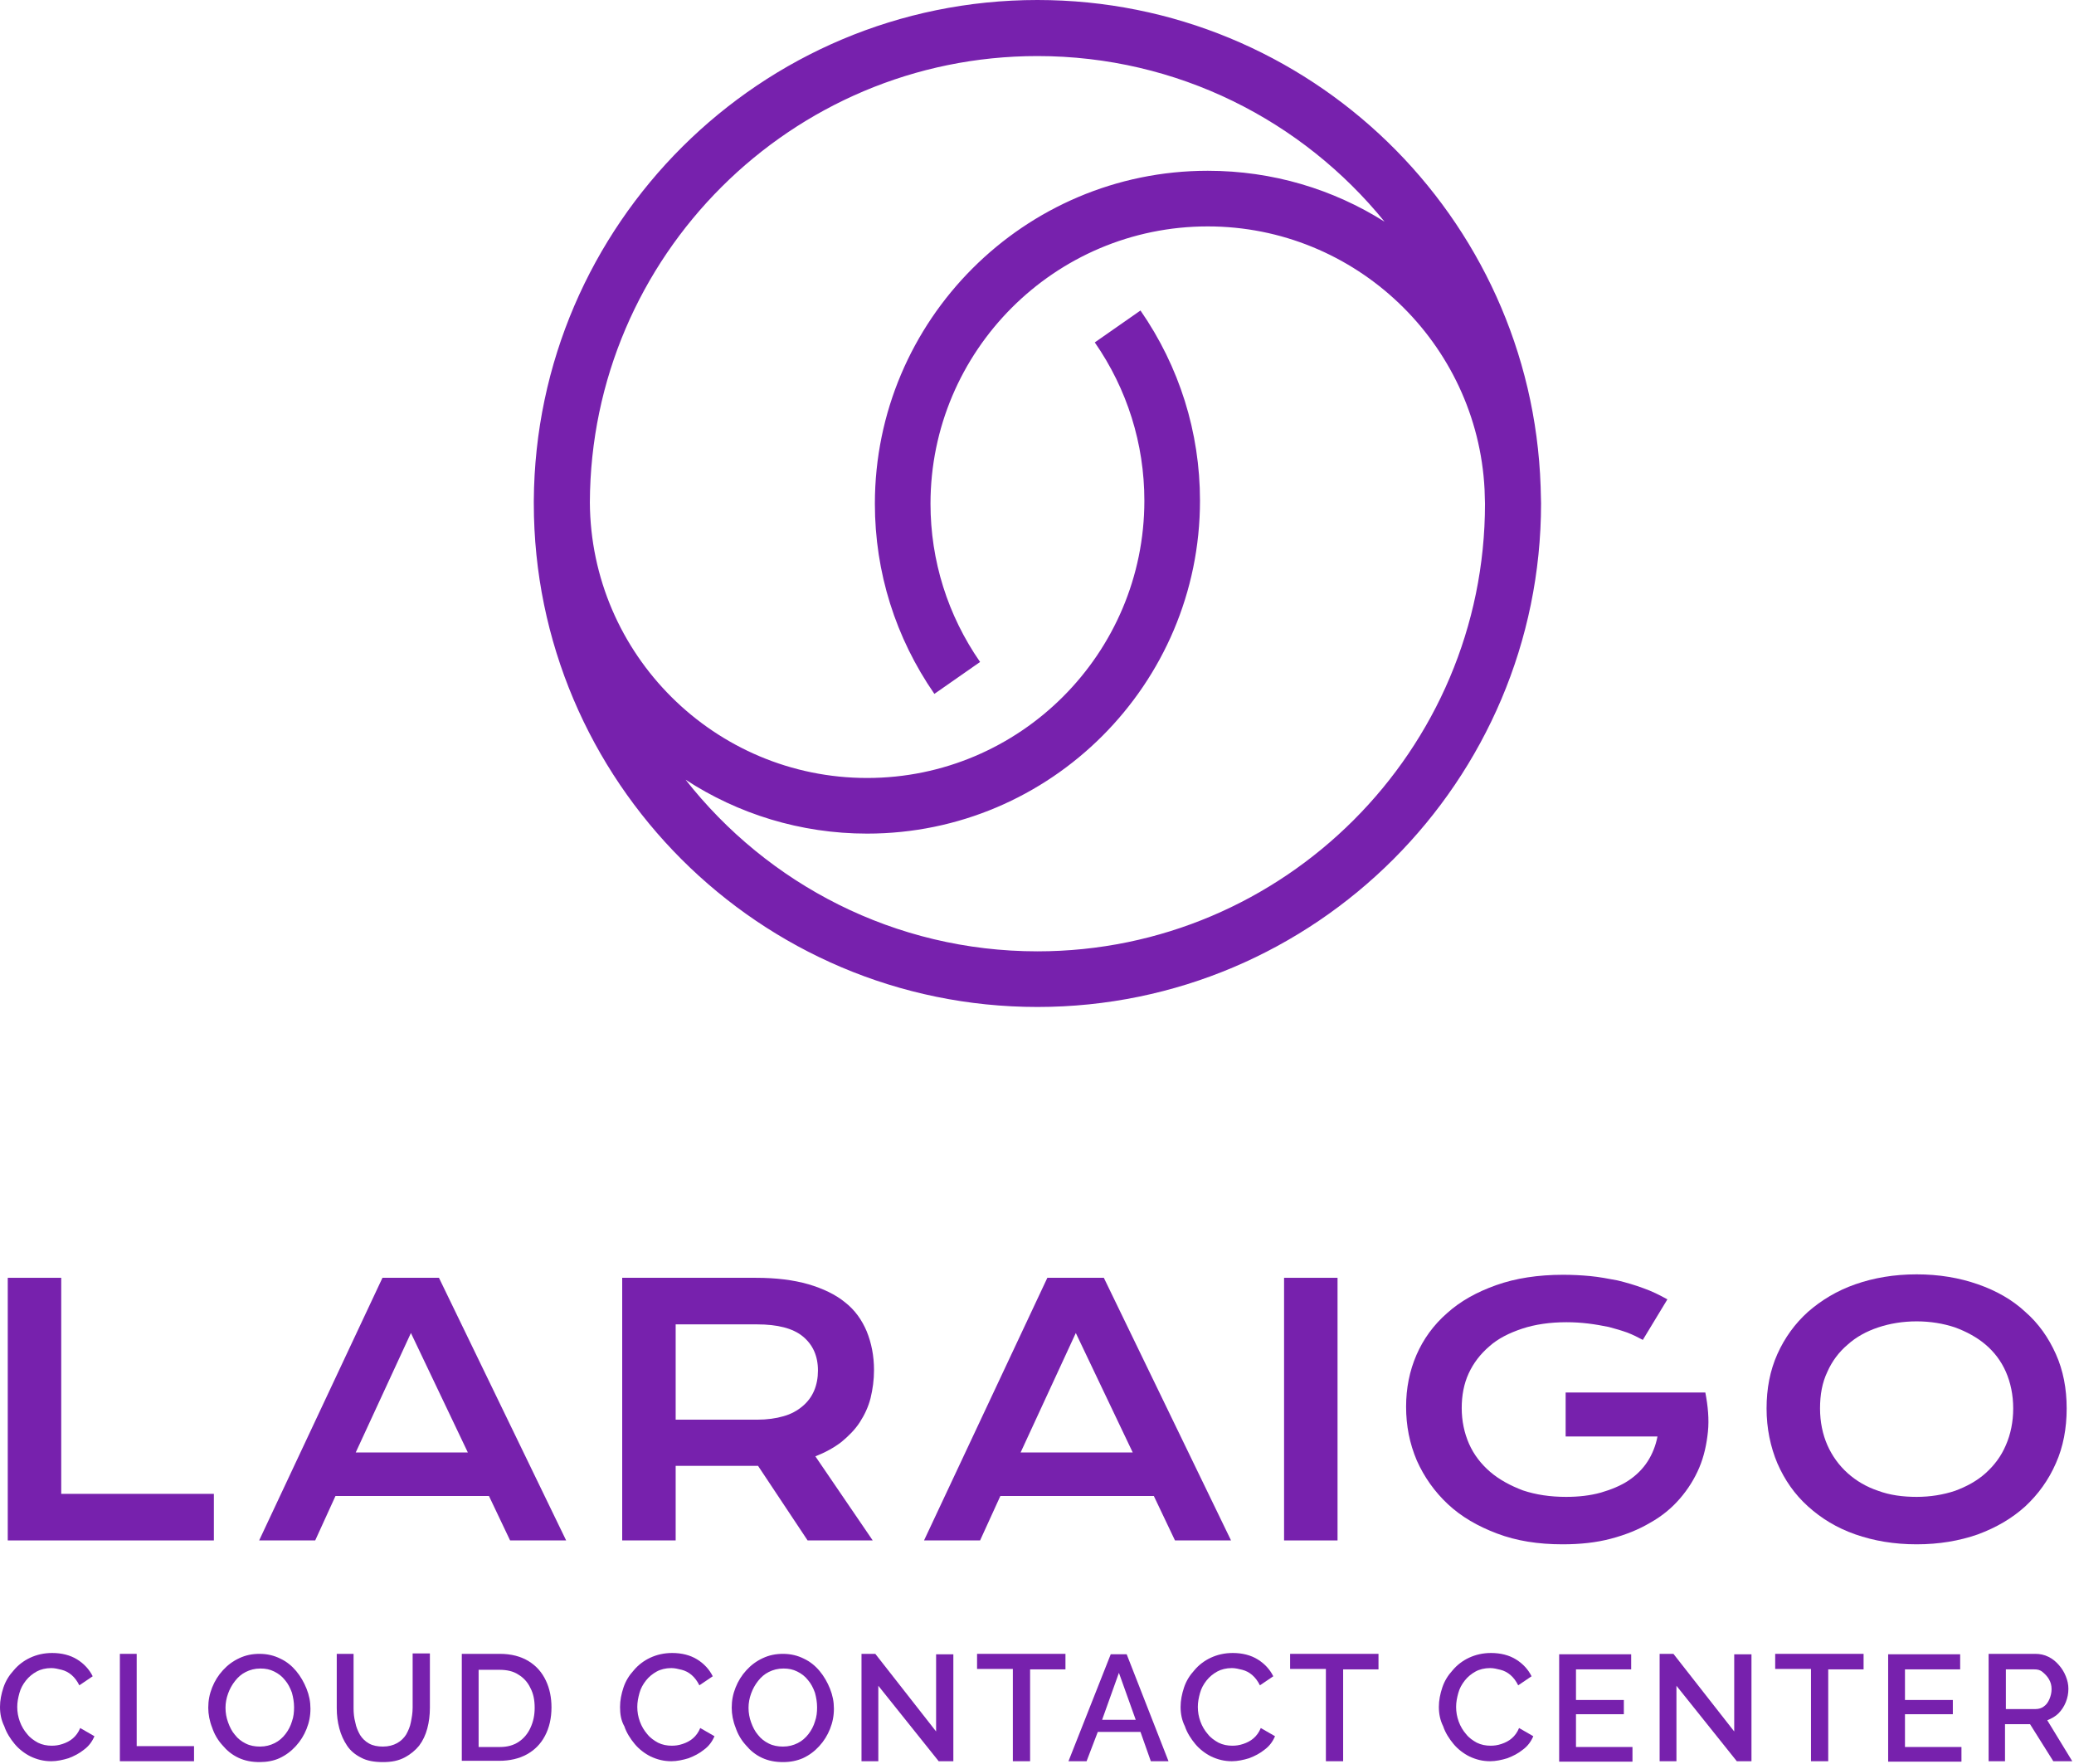
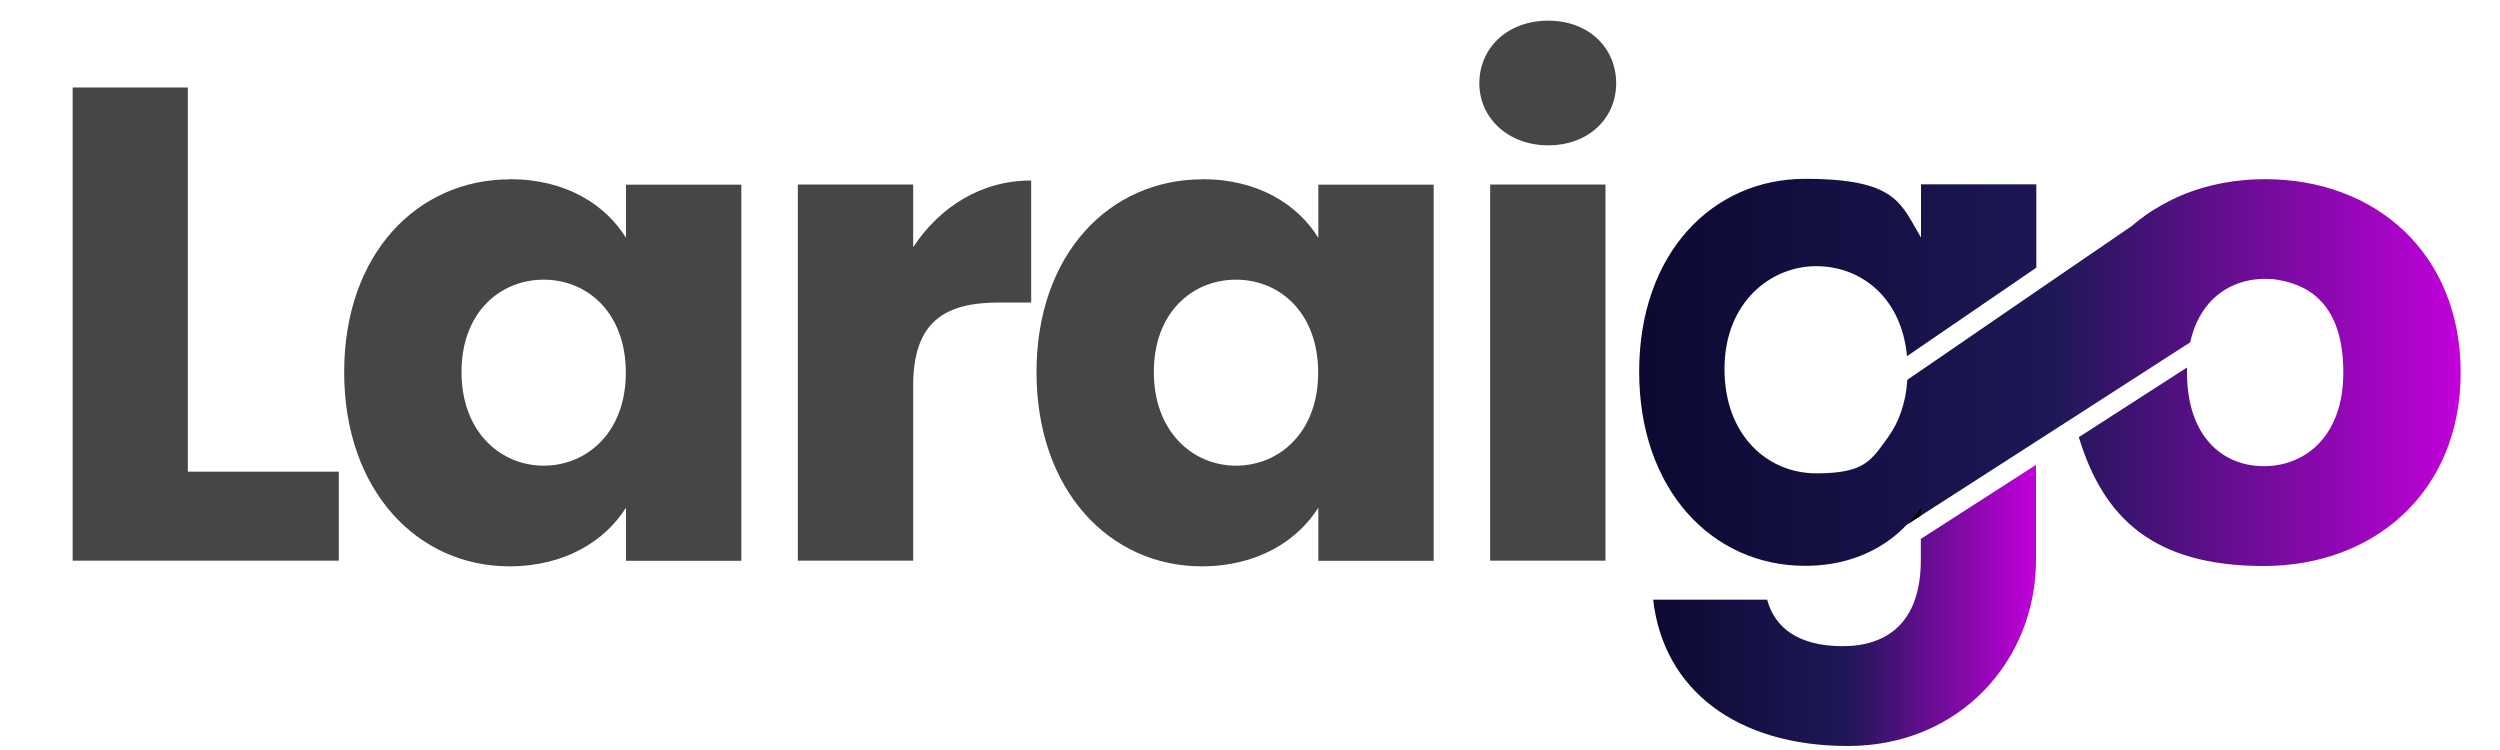
- <svg xmlns="http://www.w3.org/2000/svg" width="481" height="409" viewBox="0 0 481 409" fill="none">
-   <path d="M1.8 296.301H14.2V346.401H49.6V357.201H1.8V296.301Z" fill="#7721AD" />
-   <path d="M88.701 296.301H101.801L131.301 357.201H118.301L113.401 346.901H77.801L73.101 357.201H60.101L88.701 296.301ZM108.501 336.801L95.301 309.101L82.501 336.801H108.501Z" fill="#7721AD" />
-   <path d="M144.3 296.301H175.3C180 296.301 184 296.801 187.5 297.801C190.9 298.801 193.8 300.201 196 302.001C198.3 303.801 199.9 306.101 201 308.701C202.1 311.401 202.7 314.401 202.7 317.701C202.7 320.001 202.4 322.101 201.9 324.201C201.4 326.201 200.5 328.101 199.4 329.801C198.3 331.501 196.8 333.001 195.1 334.401C193.4 335.701 191.4 336.801 189.1 337.701L202.4 357.201H187.3L175.8 339.901H175.4H156.7V357.201H144.3V296.301ZM175.6 329.201C177.9 329.201 180 328.901 181.7 328.401C183.5 327.901 184.9 327.101 186.1 326.101C187.3 325.101 188.2 323.901 188.8 322.501C189.4 321.101 189.7 319.501 189.7 317.801C189.7 314.401 188.5 311.801 186.2 309.901C183.9 308.001 180.3 307.101 175.6 307.101H156.7V329.201H175.6V329.201Z" fill="#7721AD" />
-   <path d="M242.9 296.301H256L285.5 357.201H272.5L267.6 346.901H232L227.3 357.201H214.3L242.9 296.301ZM262.7 336.801L249.5 309.101L236.7 336.801H262.7Z" fill="#7721AD" />
-   <path d="M297.801 296.301H310.201V357.201H297.801V296.301Z" fill="#7721AD" />
-   <path d="M326.1 326.201C326.1 321.901 326.9 317.901 328.5 314.201C330.1 310.501 332.5 307.201 335.6 304.501C338.7 301.701 342.5 299.601 347 298.001C351.5 296.401 356.7 295.601 362.5 295.601C364.6 295.601 366.7 295.701 368.8 295.901C370.9 296.101 373 296.501 375.1 296.901C377.2 297.401 379.2 298.001 381.1 298.701C383.1 299.401 384.9 300.301 386.7 301.301L381 310.701C379.9 310.101 378.7 309.501 377.4 309.001C376 308.501 374.6 308.101 373.1 307.701C371.6 307.401 370 307.101 368.3 306.901C366.6 306.701 365 306.601 363.3 306.601C359.5 306.601 356 307.101 353 308.101C350 309.101 347.4 310.401 345.4 312.201C343.3 314.001 341.7 316.101 340.6 318.501C339.5 320.901 339 323.601 339 326.501C339 329.501 339.6 332.301 340.7 334.801C341.8 337.301 343.5 339.501 345.6 341.301C347.7 343.101 350.3 344.501 353.2 345.601C356.2 346.601 359.5 347.101 363.2 347.101C366.1 347.101 368.8 346.801 371.3 346.101C373.7 345.401 375.9 344.501 377.7 343.301C379.5 342.101 381 340.601 382.1 338.901C383.2 337.201 384 335.201 384.4 333.101H363.1V322.901H395.5C396.1 326.001 396.4 329.101 396.1 332.001C395.8 334.901 395.2 337.701 394.1 340.301C393 342.901 391.5 345.301 389.6 347.501C387.7 349.701 385.4 351.601 382.7 353.101C380 354.701 377 355.901 373.6 356.801C370.2 357.701 366.5 358.101 362.4 358.101C356.7 358.101 351.7 357.301 347.2 355.601C342.7 353.901 338.9 351.701 335.8 348.801C332.7 345.901 330.3 342.501 328.6 338.701C326.9 334.701 326.1 330.601 326.1 326.201Z" fill="#7721AD" />
-   <path d="M409.701 326.601C409.701 322.001 410.501 317.801 412.201 314.001C413.901 310.201 416.301 306.901 419.301 304.201C422.401 301.501 426.001 299.301 430.301 297.801C434.601 296.301 439.301 295.501 444.501 295.501C449.701 295.501 454.401 296.301 458.701 297.801C463.001 299.301 466.701 301.401 469.701 304.201C472.801 306.901 475.101 310.201 476.801 314.001C478.501 317.801 479.301 322.001 479.301 326.601C479.301 331.201 478.501 335.501 476.801 339.301C475.101 343.201 472.701 346.501 469.701 349.301C466.601 352.101 463.001 354.201 458.701 355.801C454.401 357.301 449.701 358.101 444.501 358.101C439.301 358.101 434.601 357.301 430.301 355.801C426.001 354.301 422.401 352.101 419.301 349.301C416.201 346.501 413.901 343.201 412.201 339.301C410.601 335.501 409.701 331.201 409.701 326.601ZM422.101 326.601C422.101 329.701 422.701 332.601 423.801 335.101C424.901 337.601 426.501 339.801 428.501 341.601C430.501 343.401 432.901 344.801 435.601 345.701C438.301 346.701 441.301 347.101 444.501 347.101C447.701 347.101 450.701 346.601 453.401 345.701C456.101 344.701 458.501 343.401 460.501 341.601C462.501 339.801 464.101 337.701 465.201 335.101C466.301 332.601 466.901 329.701 466.901 326.601C466.901 323.501 466.301 320.601 465.201 318.101C464.101 315.601 462.501 313.501 460.501 311.801C458.501 310.101 456.101 308.801 453.401 307.801C450.701 306.901 447.701 306.401 444.501 306.401C441.301 306.401 438.301 306.901 435.601 307.801C432.901 308.701 430.501 310.001 428.501 311.801C426.501 313.501 424.901 315.601 423.801 318.101C422.601 320.601 422.101 323.401 422.101 326.601Z" fill="#7721AD" />
-   <path d="M357.3 112.8C355.2 50.2 303.7 0 240.6 0C176.4 0 124.2 52 123.8 116.1C123.8 116.2 123.8 116.3 123.8 116.4C123.8 116.5 123.8 116.6 123.8 116.7C123.8 181.1 176.2 233.5 240.6 233.5C305 233.5 357.4 181.1 357.4 116.7C357.4 115.4 357.3 114.1 357.3 112.8ZM240.6 220.6C207.5 220.6 178 205 159 180.8C171.1 188.7 185.6 193.3 201.1 193.3C243.7 193.3 278.3 158.6 278.3 116.1C278.3 100.2 273.5 85 264.5 72L253.9 79.4C261.4 90.2 265.4 102.9 265.4 116.1C265.4 151.5 236.6 180.4 201.1 180.4C165.8 180.4 137 151.8 136.8 116.5C137 59.4 183.5 13 240.6 13C273.1 13 302.1 28 321.1 51.4C309.2 43.9 295.2 39.6 280.1 39.6C237.5 39.6 202.9 74.3 202.9 116.8C202.9 132.7 207.7 147.9 216.7 160.9L227.3 153.5C219.8 142.7 215.8 130 215.8 116.8C215.8 81.4 244.6 52.5 280.1 52.5C314.4 52.5 342.6 79.6 344.3 113.5C344.3 114.6 344.4 115.7 344.4 116.8C344.4 174 297.8 220.6 240.6 220.6Z" fill="#7721AD" />
-   <path d="M0 395.8C0 394.3 0.3 392.8 0.8 391.3C1.3 389.8 2.1 388.5 3.2 387.3C4.2 386.1 5.5 385.1 7 384.4C8.5 383.7 10.2 383.3 12.1 383.3C14.3 383.3 16.3 383.8 17.9 384.8C19.5 385.8 20.7 387.1 21.5 388.7L18.4 390.8C17.9 389.8 17.3 389 16.6 388.4C15.9 387.8 15.1 387.4 14.3 387.2C13.5 387 12.7 386.8 11.9 386.8C10.6 386.8 9.4 387.1 8.5 387.6C7.6 388.1 6.7 388.8 6 389.7C5.3 390.6 4.8 391.5 4.5 392.6C4.2 393.7 4 394.7 4 395.8C4 397 4.2 398.1 4.6 399.2C5 400.3 5.6 401.3 6.3 402.1C7 403 7.9 403.6 8.8 404.1C9.8 404.6 10.9 404.8 12 404.8C12.8 404.8 13.6 404.7 14.5 404.4C15.4 404.1 16.2 403.7 16.9 403.1C17.6 402.5 18.2 401.7 18.6 400.7L21.9 402.6C21.4 403.8 20.6 404.9 19.5 405.7C18.4 406.6 17.2 407.2 15.9 407.7C14.6 408.1 13.2 408.4 11.9 408.4C10.1 408.4 8.6 408 7.1 407.3C5.7 406.6 4.4 405.6 3.4 404.4C2.4 403.2 1.5 401.8 1 400.3C0.3 398.9 0 397.4 0 395.8Z" fill="#7721AD" />
-   <path d="M27.8 408.4V383.5H31.7V404.9H45V408.4H27.8Z" fill="#7721AD" />
-   <path d="M60.2 408.6C58.4 408.6 56.8 408.3 55.3 407.6C53.8 406.9 52.6 405.9 51.6 404.7C50.5 403.5 49.7 402.101 49.2 400.601C48.6 399.101 48.3 397.5 48.3 396C48.3 394.3 48.6 392.801 49.2 391.301C49.8 389.801 50.6 388.501 51.7 387.301C52.8 386.101 54 385.2 55.5 384.5C57 383.8 58.5 383.5 60.2 383.5C62 383.5 63.6 383.901 65 384.601C66.5 385.301 67.7 386.3 68.7 387.5C69.7 388.7 70.5 390.101 71.1 391.601C71.7 393.101 72 394.6 72 396.2C72 397.9 71.7 399.4 71.1 400.9C70.5 402.4 69.7 403.7 68.6 404.9C67.5 406.1 66.3 407 64.8 407.7C63.5 408.3 61.9 408.6 60.2 408.6ZM52.3 396C52.3 397.2 52.5 398.3 52.9 399.4C53.3 400.5 53.8 401.501 54.5 402.301C55.2 403.201 56 403.801 57 404.301C58 404.801 59.1 405 60.3 405C61.6 405 62.7 404.7 63.7 404.2C64.7 403.7 65.5 403.001 66.2 402.101C66.9 401.201 67.4 400.2 67.7 399.2C68.1 398.1 68.2 397 68.2 395.9C68.2 394.7 68 393.6 67.7 392.5C67.3 391.4 66.8 390.401 66.1 389.601C65.4 388.701 64.6 388.101 63.6 387.601C62.6 387.101 61.6 386.901 60.4 386.901C59.1 386.901 58 387.2 57 387.7C56 388.2 55.2 388.901 54.5 389.801C53.8 390.701 53.3 391.6 52.9 392.7C52.5 393.8 52.3 394.9 52.3 396Z" fill="#7721AD" />
-   <path d="M88.8 408.6C86.8 408.6 85.1 408.3 83.8 407.6C82.4 406.9 81.3 406 80.5 404.8C79.7 403.6 79.1 402.3 78.7 400.8C78.3 399.3 78.1 397.8 78.1 396.1V383.5H82V396.1C82 397.2 82.1 398.3 82.4 399.4C82.6 400.5 83 401.4 83.5 402.3C84 403.1 84.7 403.8 85.6 404.3C86.5 404.8 87.6 405 88.8 405C90.1 405 91.2 404.7 92.1 404.2C93 403.7 93.7 403 94.2 402.2C94.7 401.3 95.1 400.4 95.3 399.3C95.5 398.3 95.7 397.2 95.7 396V383.4H99.7V396C99.7 397.7 99.5 399.3 99.1 400.8C98.7 402.3 98.1 403.6 97.2 404.8C96.3 405.9 95.2 406.8 93.9 407.5C92.4 408.3 90.8 408.6 88.8 408.6Z" fill="#7721AD" />
-   <path d="M107.1 408.4V383.5H115.9C118.6 383.5 120.8 384.1 122.6 385.2C124.4 386.3 125.7 387.8 126.6 389.7C127.5 391.6 127.9 393.701 127.9 395.9C127.9 398.4 127.4 400.6 126.4 402.5C125.4 404.4 124 405.801 122.2 406.801C120.4 407.801 118.2 408.301 115.8 408.301H107.1V408.4ZM124 396C124 394.2 123.7 392.701 123 391.401C122.4 390.101 121.4 389.001 120.2 388.301C119 387.501 117.5 387.2 115.8 387.2H111V405.101H115.9C117.7 405.101 119.1 404.7 120.3 403.9C121.5 403.1 122.4 402 123 400.7C123.7 399.2 124 397.7 124 396Z" fill="#7721AD" />
-   <path d="M143.8 395.8C143.8 394.3 144.1 392.8 144.6 391.3C145.1 389.8 145.9 388.5 147 387.3C148 386.1 149.3 385.1 150.8 384.4C152.3 383.7 154 383.3 155.9 383.3C158.1 383.3 160.1 383.8 161.7 384.8C163.3 385.8 164.5 387.1 165.3 388.7L162.2 390.8C161.7 389.8 161.1 389 160.4 388.4C159.7 387.8 158.9 387.4 158.1 387.2C157.3 387 156.5 386.8 155.7 386.8C154.4 386.8 153.2 387.1 152.3 387.6C151.4 388.1 150.5 388.8 149.8 389.7C149.1 390.6 148.6 391.5 148.3 392.6C148 393.7 147.8 394.7 147.8 395.8C147.8 397 148 398.1 148.4 399.2C148.8 400.3 149.4 401.3 150.1 402.1C150.8 403 151.7 403.6 152.6 404.1C153.6 404.6 154.7 404.8 155.8 404.8C156.6 404.8 157.4 404.7 158.3 404.4C159.2 404.1 160 403.7 160.7 403.1C161.4 402.5 162 401.7 162.4 400.7L165.7 402.6C165.2 403.8 164.4 404.9 163.3 405.7C162.2 406.6 161 407.2 159.7 407.7C158.4 408.1 157 408.4 155.7 408.4C153.9 408.4 152.4 408 150.9 407.3C149.5 406.6 148.2 405.6 147.2 404.4C146.2 403.2 145.3 401.8 144.8 400.3C144 398.9 143.8 397.4 143.8 395.8Z" fill="#7721AD" />
-   <path d="M181.599 408.6C179.799 408.6 178.199 408.3 176.699 407.6C175.199 406.9 173.999 405.9 172.999 404.7C171.899 403.5 171.099 402.101 170.599 400.601C169.999 399.101 169.699 397.5 169.699 396C169.699 394.3 169.999 392.801 170.599 391.301C171.199 389.801 171.999 388.501 173.099 387.301C174.199 386.101 175.399 385.2 176.899 384.5C178.399 383.8 179.899 383.5 181.599 383.5C183.399 383.5 184.999 383.901 186.399 384.601C187.899 385.301 189.099 386.3 190.099 387.5C191.099 388.7 191.899 390.101 192.499 391.601C193.099 393.101 193.399 394.6 193.399 396.2C193.399 397.9 193.099 399.4 192.499 400.9C191.899 402.4 191.099 403.7 189.999 404.9C188.899 406.1 187.699 407 186.199 407.7C184.799 408.3 183.299 408.6 181.599 408.6ZM173.599 396C173.599 397.2 173.799 398.3 174.199 399.4C174.599 400.5 175.099 401.501 175.799 402.301C176.499 403.201 177.299 403.801 178.299 404.301C179.299 404.801 180.399 405 181.599 405C182.899 405 183.999 404.7 184.999 404.2C185.999 403.7 186.799 403.001 187.499 402.101C188.199 401.201 188.699 400.2 188.999 399.2C189.399 398.1 189.499 397 189.499 395.9C189.499 394.7 189.299 393.6 188.999 392.5C188.599 391.4 188.099 390.401 187.399 389.601C186.699 388.701 185.899 388.101 184.899 387.601C183.899 387.101 182.899 386.901 181.699 386.901C180.399 386.901 179.299 387.2 178.299 387.7C177.299 388.2 176.499 388.901 175.799 389.801C175.099 390.701 174.599 391.6 174.199 392.7C173.799 393.8 173.599 394.9 173.599 396Z" fill="#7721AD" />
-   <path d="M203.699 390.901V408.4H199.799V383.5H202.999L217.099 401.5V383.601H221.099V408.4H217.699L203.699 390.901Z" fill="#7721AD" />
-   <path d="M247.2 387.101H238.9V408.4H234.9V387H226.6V383.5H247.1V387.101H247.2Z" fill="#7721AD" />
-   <path d="M257.599 383.599H261.299L270.999 408.399H266.899L264.499 401.599H254.599L251.999 408.399H247.799L257.599 383.599ZM263.399 398.799L259.499 387.899L255.599 398.799H263.399Z" fill="#7721AD" />
-   <path d="M273.801 395.8C273.801 394.3 274.101 392.8 274.601 391.3C275.101 389.8 275.901 388.5 277.001 387.3C278.001 386.1 279.301 385.1 280.801 384.4C282.301 383.7 284.001 383.3 285.901 383.3C288.101 383.3 290.101 383.8 291.701 384.8C293.301 385.8 294.501 387.1 295.301 388.7L292.201 390.8C291.701 389.8 291.101 389 290.401 388.4C289.701 387.8 288.901 387.4 288.101 387.2C287.301 387 286.501 386.8 285.701 386.8C284.401 386.8 283.201 387.1 282.301 387.6C281.401 388.1 280.501 388.8 279.801 389.7C279.101 390.6 278.601 391.5 278.301 392.6C278.001 393.7 277.801 394.7 277.801 395.8C277.801 397 278.001 398.1 278.401 399.2C278.801 400.3 279.401 401.3 280.101 402.1C280.801 403 281.701 403.6 282.601 404.1C283.601 404.6 284.701 404.8 285.801 404.8C286.601 404.8 287.401 404.7 288.301 404.4C289.201 404.1 290.001 403.7 290.701 403.1C291.401 402.5 292.001 401.7 292.401 400.7L295.701 402.6C295.201 403.8 294.401 404.9 293.301 405.7C292.201 406.6 291.001 407.2 289.701 407.7C288.401 408.1 287.001 408.4 285.701 408.4C283.901 408.4 282.401 408 280.901 407.3C279.501 406.6 278.201 405.6 277.201 404.4C276.201 403.2 275.301 401.8 274.801 400.3C274.101 398.9 273.801 397.4 273.801 395.8Z" fill="#7721AD" />
-   <path d="M319.8 387.101H311.5V408.4H307.5V387H299.2V383.5H319.7V387.101H319.8Z" fill="#7721AD" />
-   <path d="M333.7 395.8C333.7 394.3 334 392.8 334.5 391.3C335 389.8 335.8 388.5 336.9 387.3C337.9 386.1 339.2 385.1 340.7 384.4C342.2 383.7 343.9 383.3 345.8 383.3C348 383.3 350 383.8 351.6 384.8C353.2 385.8 354.4 387.1 355.2 388.7L352.1 390.8C351.6 389.8 351 389 350.3 388.4C349.6 387.8 348.8 387.4 348 387.2C347.2 387 346.4 386.8 345.6 386.8C344.3 386.8 343.1 387.1 342.2 387.6C341.3 388.1 340.4 388.8 339.7 389.7C339 390.6 338.5 391.5 338.2 392.6C337.9 393.7 337.7 394.7 337.7 395.8C337.7 397 337.9 398.1 338.3 399.2C338.7 400.3 339.3 401.3 340 402.1C340.7 403 341.6 403.6 342.5 404.1C343.5 404.6 344.6 404.8 345.7 404.8C346.5 404.8 347.3 404.7 348.2 404.4C349.1 404.1 349.9 403.7 350.6 403.1C351.3 402.5 351.9 401.7 352.3 400.7L355.6 402.6C355.1 403.8 354.3 404.9 353.2 405.7C352.1 406.6 350.9 407.2 349.6 407.7C348.3 408.1 346.9 408.4 345.6 408.4C343.8 408.4 342.3 408 340.8 407.3C339.4 406.6 338.1 405.6 337.1 404.4C336.1 403.2 335.2 401.8 334.7 400.3C334 398.9 333.7 397.4 333.7 395.8Z" fill="#7721AD" />
-   <path d="M378.601 404.999V408.499H361.601V383.599H378.301V387.099H365.501V394.199H376.601V397.499H365.501V405.099H378.601V404.999Z" fill="#7721AD" />
-   <path d="M388.799 390.901V408.4H384.899V383.5H388.099L402.199 401.5V383.601H406.199V408.4H402.799L388.799 390.901Z" fill="#7721AD" />
-   <path d="M432.301 387.101H424.001V408.4H420.001V387H411.701V383.5H432.201V387.101H432.301Z" fill="#7721AD" />
-   <path d="M454.899 404.999V408.499H437.899V383.599H454.599V387.099H441.799V394.199H452.899V397.499H441.799V405.099H454.899V404.999Z" fill="#7721AD" />
-   <path d="M461.2 408.4V383.5H472C473.1 383.5 474.1 383.701 475.1 384.2C476.1 384.7 476.8 385.301 477.5 386.101C478.2 386.901 478.7 387.7 479.1 388.7C479.5 389.7 479.7 390.601 479.7 391.601C479.7 392.701 479.5 393.7 479.1 394.7C478.7 395.7 478.1 396.601 477.4 397.301C476.7 398.001 475.8 398.5 474.8 398.9L480.6 408.4H476.2L470.8 399.801H465V408.4H461.2V408.4ZM465.2 396.301H472.1C472.8 396.301 473.5 396.1 474 395.7C474.6 395.3 475 394.7 475.3 394C475.6 393.3 475.8 392.5 475.8 391.7C475.8 390.8 475.6 390.101 475.2 389.401C474.8 388.701 474.3 388.2 473.7 387.7C473.1 387.2 472.5 387.101 471.8 387.101H465.2V396.301V396.301Z" fill="#7721AD" />
+ <svg xmlns="http://www.w3.org/2000/svg" xmlns:xlink="http://www.w3.org/1999/xlink" data-name="Capa 1" viewBox="200 310 1500 450">
+   <defs>
+     <linearGradient id="Degradado_sin_nombre_10" data-name="Degradado sin nombre 10" x1="1191.9" y1="673.2" x2="1421.6" y2="673.2" gradientUnits="userSpaceOnUse">
+       <stop offset="0" stop-color="#0c0931" />
+       <stop offset=".5" stop-color="#1d1856" />
+       <stop offset="1" stop-color="#c200db" />
+     </linearGradient>
+     <linearGradient id="Degradado_sin_nombre_10-2" data-name="Degradado sin nombre 10" x1="1183.4" y1="533.5" x2="1676.4" y2="533.5" xlink:href="#Degradado_sin_nombre_10" />
+   </defs>
+   <path style="stroke-width: 0px; fill: #474646;" d="m747.9,646.4h-69.2v-225.7h69.2v37.6c15.8-23.9,40.4-40,70.8-40v73.2h-19c-32.8,0-51.8,11.3-51.8,50.1v104.7Z" />
+   <path style="stroke-width: 0px; fill: #474646;" d="m312.7,362.5v230.5h90.6v53.4h-159.7v-283.9h69.2Z" />
+   <path style="stroke-width: 0px; fill: #474646;" d="m506,417.5c33.6,0,57.4,15.4,69.6,35.2v-31.9h69.2v225.7h-69.2v-31.9c-12.5,19.8-36.4,35.2-70,35.2-55,0-99.1-45.3-99.1-116.5s44.1-115.7,99.5-115.7Zm20.2,60.3c-25.9,0-49.3,19.4-49.3,55.4s23.5,56.2,49.3,56.2,49.3-19.8,49.3-55.8-23.1-55.8-49.3-55.8Z" />
+   <path style="stroke-width: 0px; fill: #474646;" d="m921.4,417.5c33.6,0,57.4,15.4,69.6,35.2v-31.9h69.2v225.7h-69.2v-31.9c-12.5,19.8-36.4,35.2-70,35.2-55,0-99.1-45.3-99.1-116.5s44.1-115.7,99.5-115.7Zm20.2,60.3c-25.9,0-49.3,19.4-49.3,55.4s23.5,56.2,49.3,56.2,49.3-19.8,49.3-55.8-23.1-55.8-49.3-55.8Z" />
+   <path style="stroke-width: 0px; fill: #474646;" d="m1087.6,360c0-21,16.6-37.6,41.3-37.6s40.8,16.6,40.8,37.6-16.6,37.2-40.8,37.2-41.3-16.6-41.3-37.2Zm6.5,60.7h69.2v225.7h-69.2v-225.7Z" />
+   <path style="stroke-width: 0px; fill: url(#Degradado_sin_nombre_10)" d="m1352.5,633.3v12.6c0,38-20.6,51.8-46.9,51.8s-40.8-10.9-45.3-27.9h-68.4c6.1,53.8,49.8,87.8,116.9,87.8s112.8-51.4,112.8-111.6v-57.1l-69.2,44.5Z" />
+   <path style="stroke-width: 0px; fill: url(#Degradado_sin_nombre_10-2)" d="m1676.4,533.5c0,71.6-51.8,116.1-118.1,116.1s-96.3-28.8-111-77.3l64.9-41.8c0,1,0,2,0,3,0,38,21,56.2,46.1,56.2s47.7-18.2,47.7-56.2-17.8-51.9-38.7-55.5c-2.7-.5-5.4-.7-8.2-.7s-6.1.3-9,.8c-16.9,3.1-31.1,15.2-36,37.3l-69.7,44.9-22.7,14.6-69.2,44.5v-5.4c-2.4,3.7-5.1,7.3-8.3,10.7-3.5,3.7-7.4,7.1-11.7,10.1-12.8,9-29.5,14.7-49.5,14.7-55.4,0-99.5-45.3-99.5-116.5s44.1-115.7,99.5-115.7,57.4,15,69.6,35.2v-31.9h69.2v50l-77.6,53.1c-3.2-34.9-27.3-54-54.5-54s-55,21.6-55,61.7,26.1,62.6,55,62.6,32.8-7.4,43-21.5c6.5-8.9,10.8-20.5,11.7-34.6h0c0,0,77.4-53.1,77.4-53.1l57.4-39.3c.8-.7,1.6-1.3,2.4-2,.6-.5,1.2-1,1.9-1.5.4-.3.8-.6,1.2-.9,1.4-1.1,2.9-2.2,4.4-3.2.9-.6,1.7-1.2,2.6-1.7,1.8-1.1,3.6-2.2,5.4-3.2.9-.5,1.8-1,2.8-1.5h0c0,0,0,0,0,0,1.4-.7,2.7-1.4,4.1-2.1h0c1.4-.7,2.8-1.3,4.2-1.9,1-.4,2.1-.9,3.1-1.3,14.5-5.7,30.7-8.7,47.8-8.7,66.3,0,117.3,44.5,117.3,116.1Z" />
+   <path style="stroke-width: 0px; " d="m1352.5,614v5.4l-8.3,5.3c3.1-3.4,5.9-7,8.3-10.7Z" />
+   <path style="stroke-width: 0px; " d="m1352.5,614v5.4l-8.3,5.3c3.1-3.4,5.9-7,8.3-10.7Z" />
</svg>
